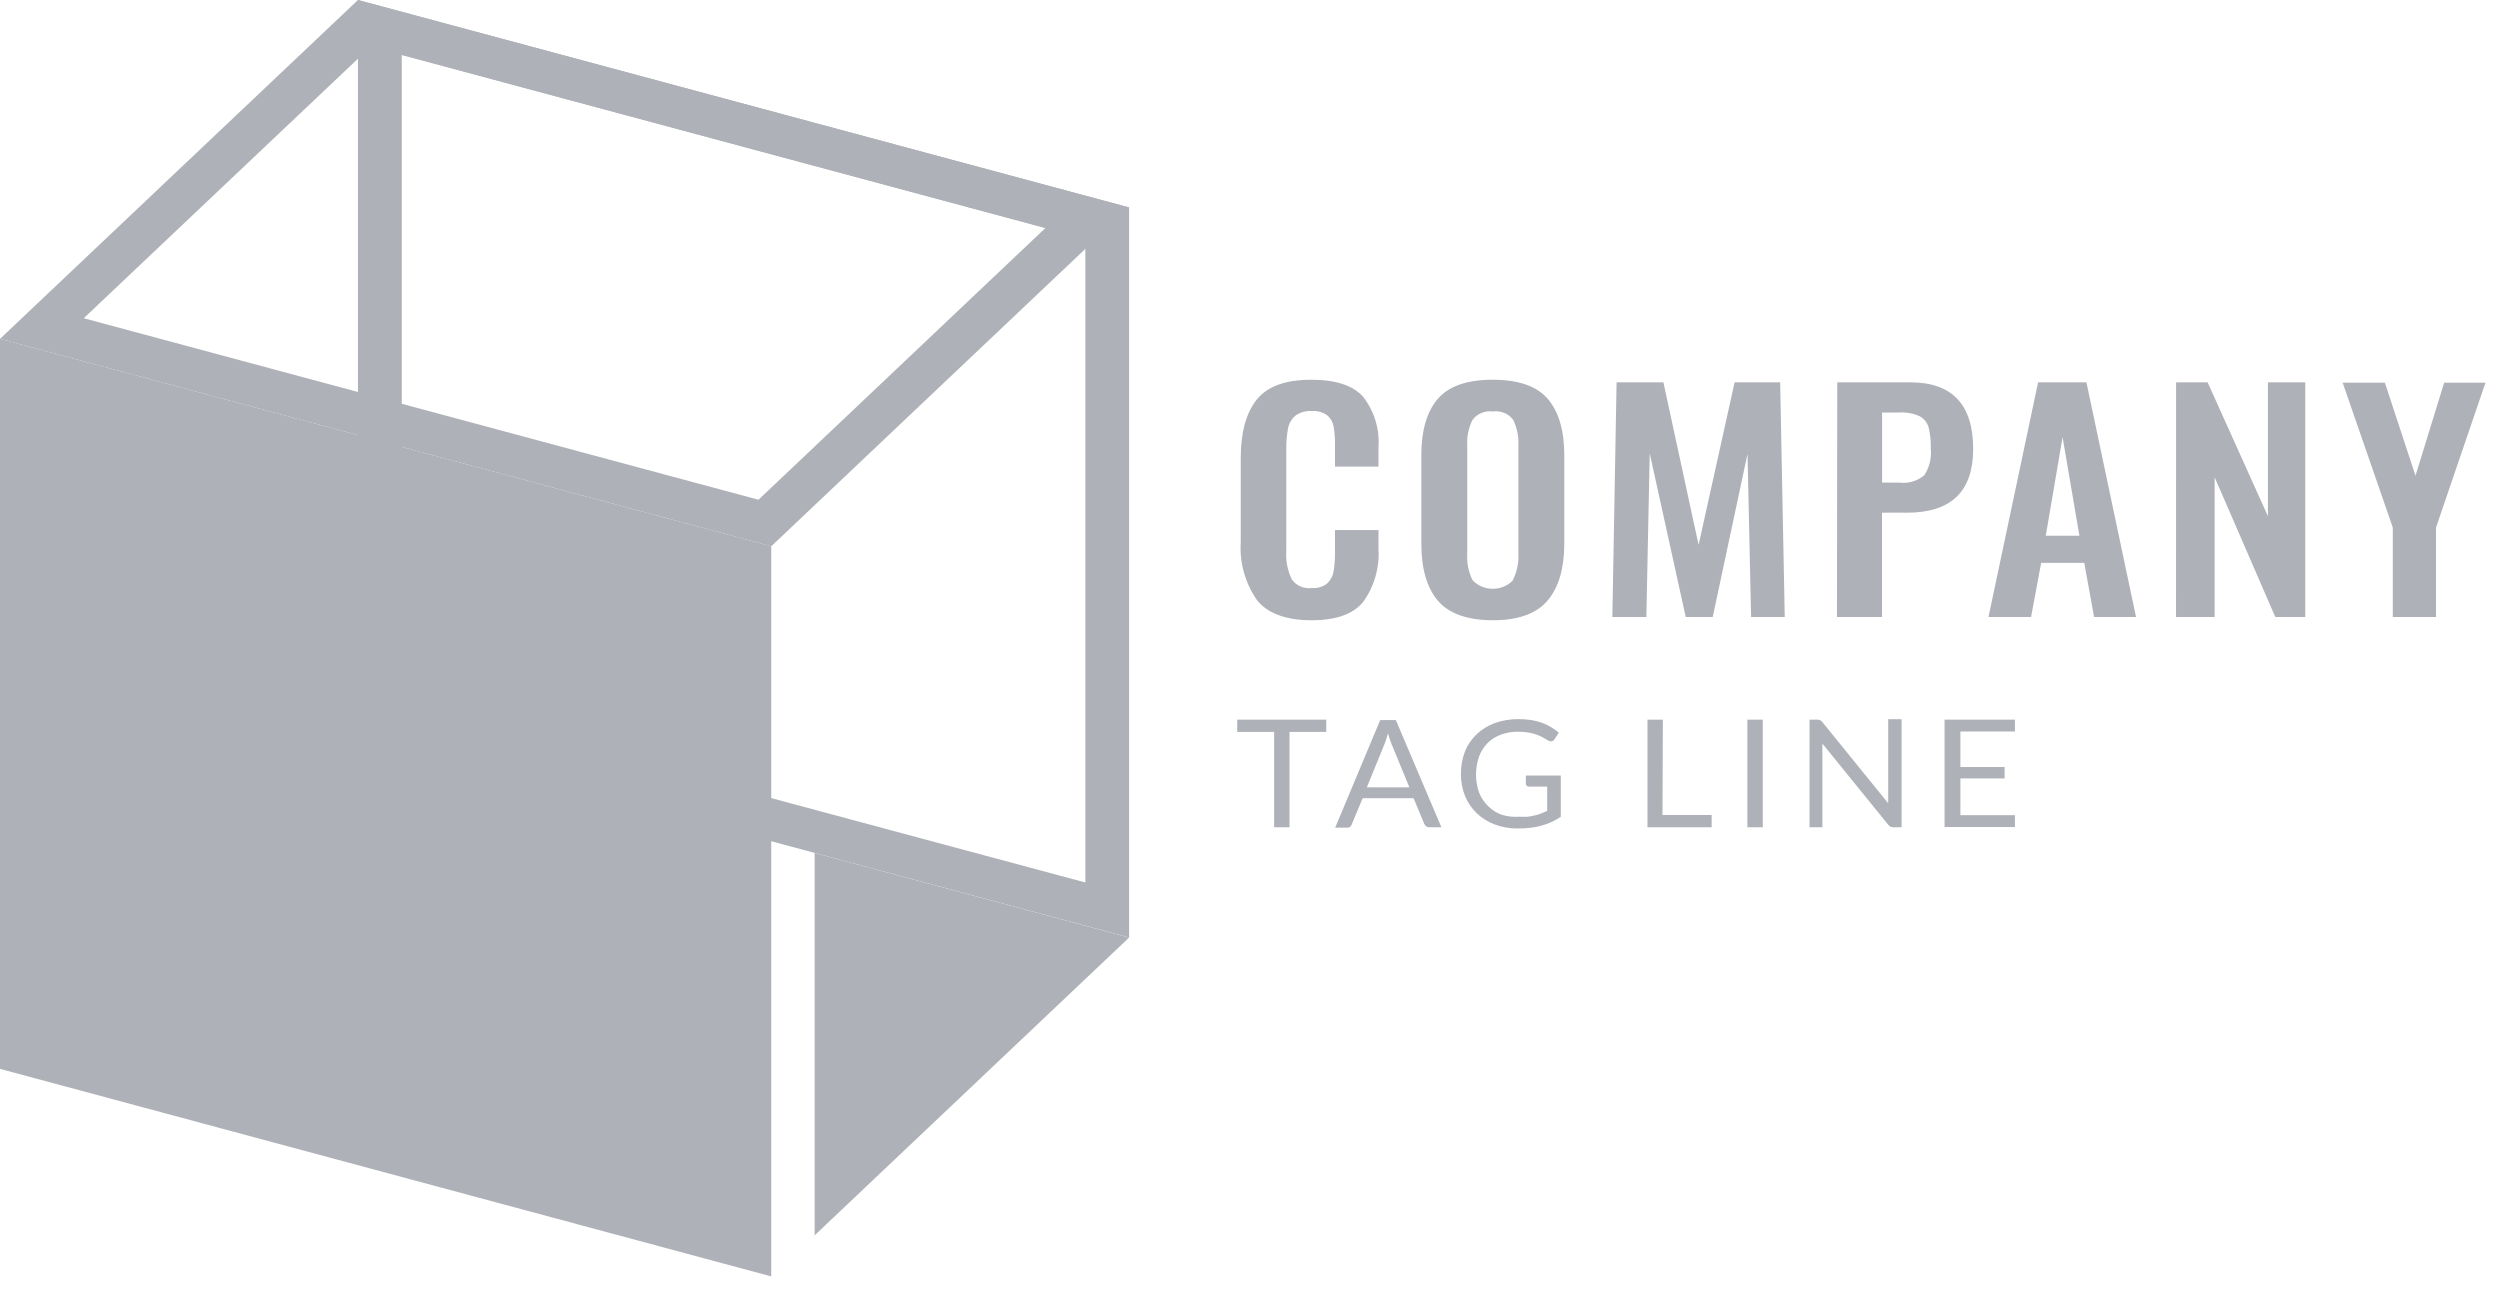
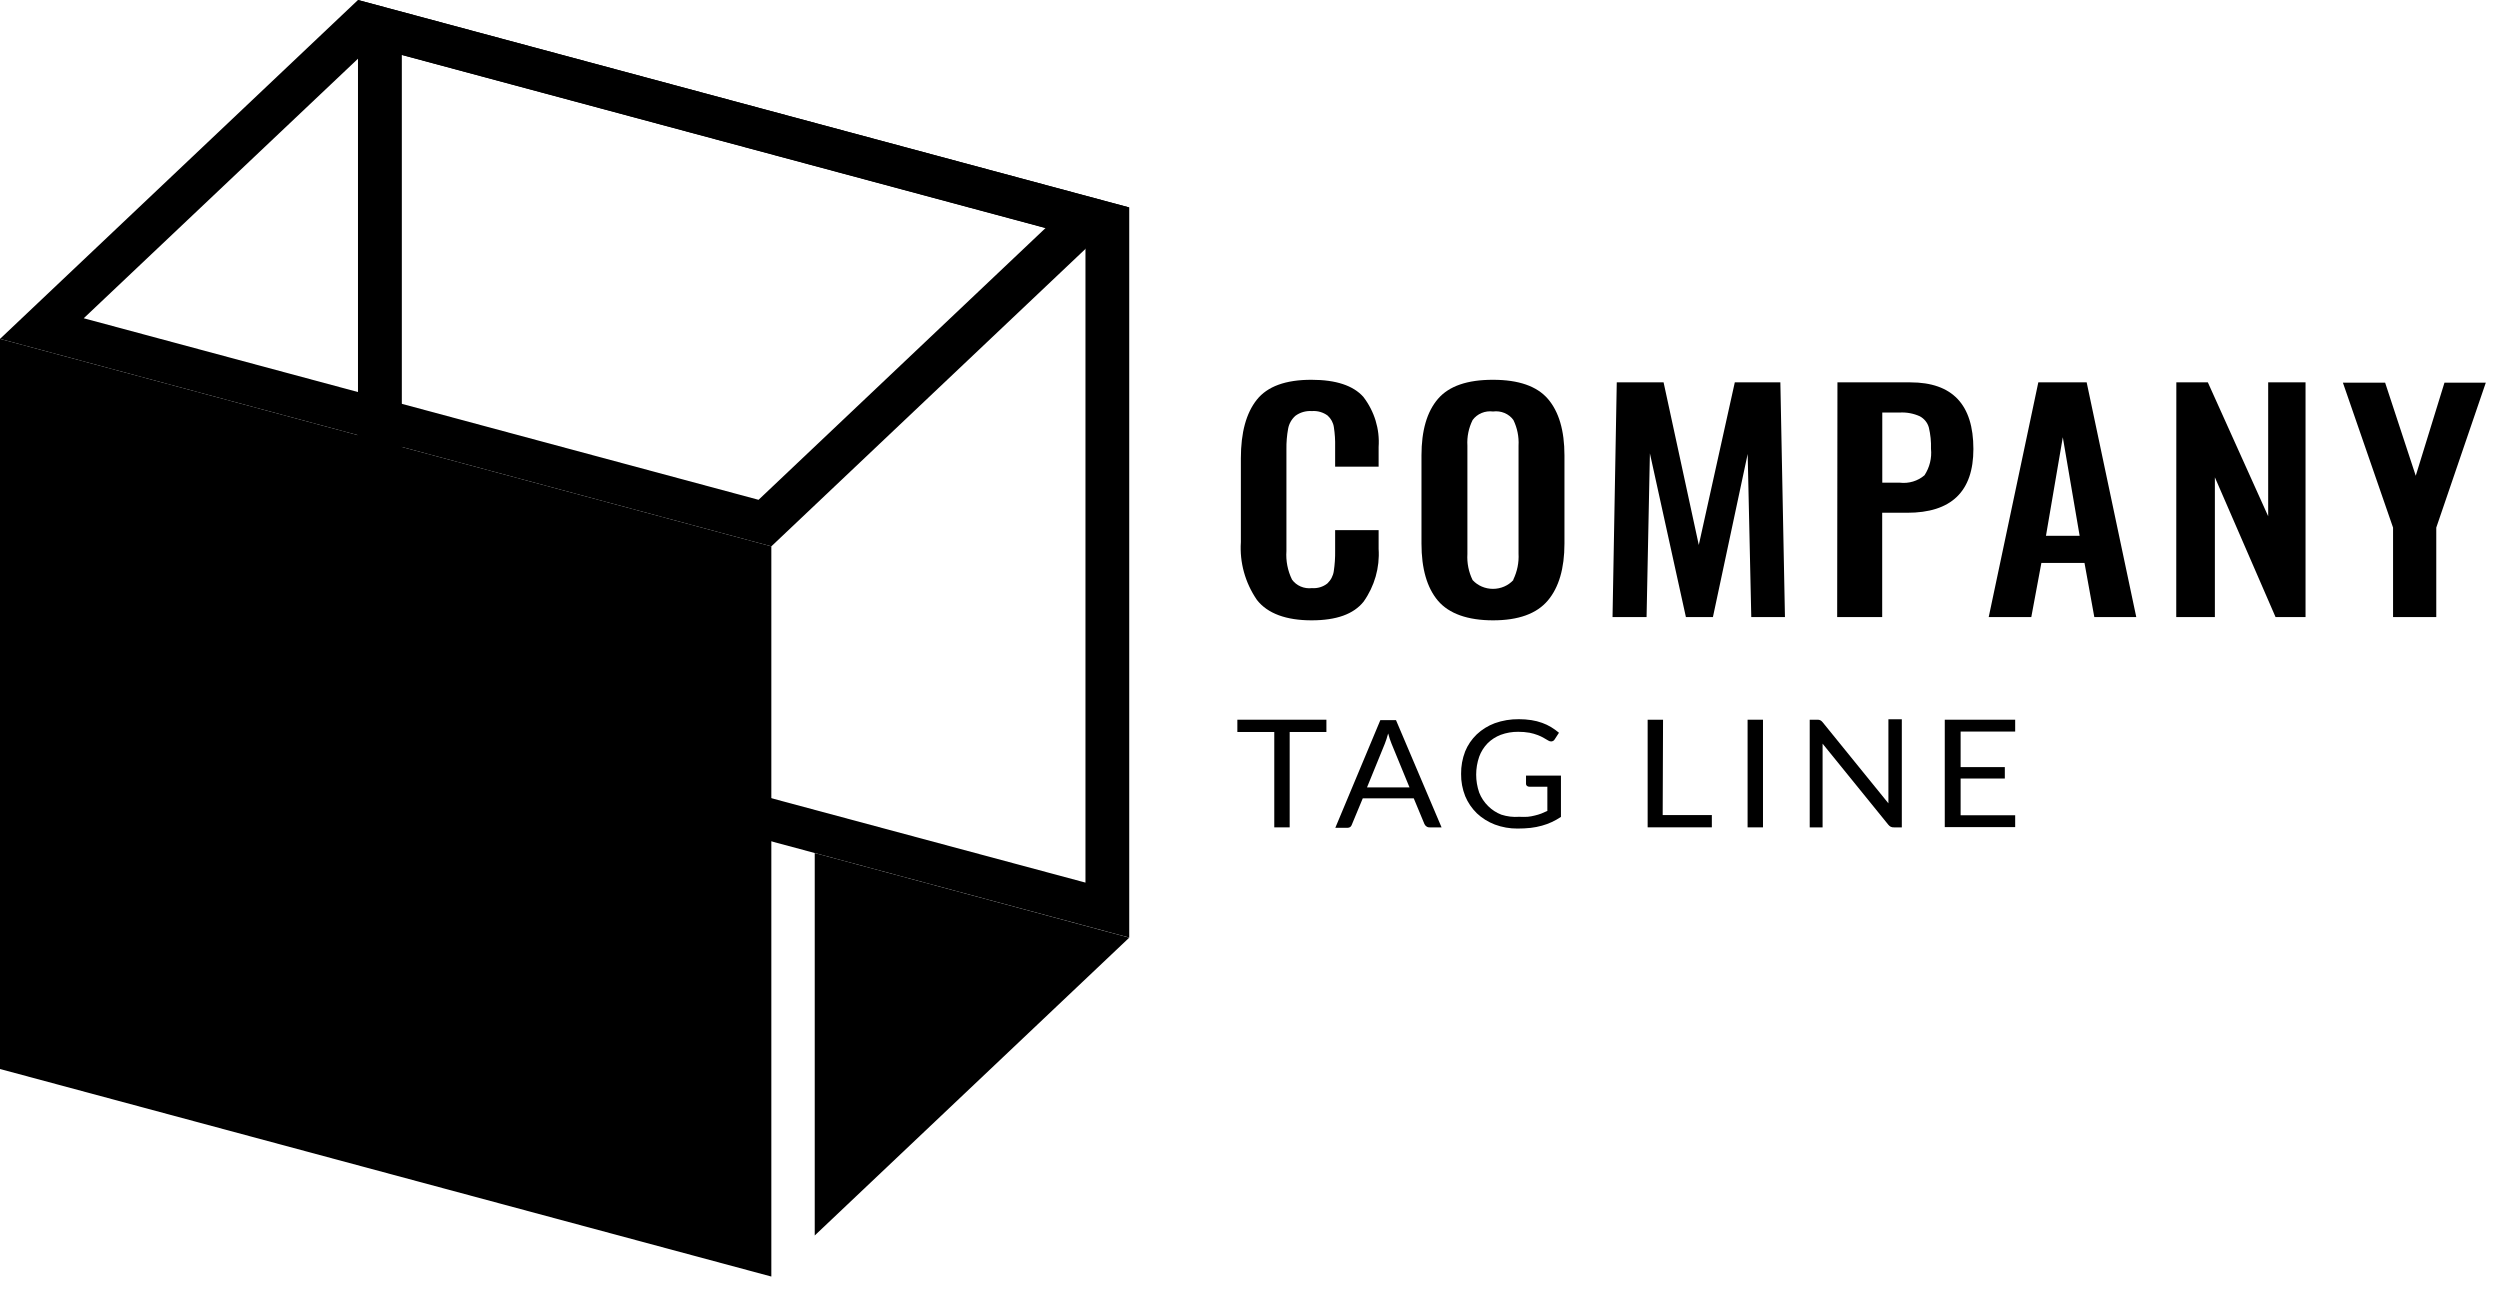
- <svg xmlns="http://www.w3.org/2000/svg" width="89" height="46" viewBox="0 0 89 46" fill="none">
-   <path d="M44.74 21.353C44.323 20.743 44.123 20.022 44.17 19.296V16.314C44.17 15.399 44.359 14.704 44.737 14.229C45.115 13.754 45.765 13.517 46.686 13.519C47.551 13.519 48.166 13.721 48.529 14.126C48.925 14.642 49.118 15.273 49.074 15.91V16.611H47.526V15.901C47.531 15.668 47.516 15.436 47.481 15.206C47.459 15.049 47.381 14.903 47.26 14.793C47.101 14.675 46.9 14.617 46.699 14.633C46.487 14.618 46.276 14.678 46.109 14.803C45.974 14.924 45.884 15.084 45.853 15.258C45.808 15.501 45.788 15.748 45.792 15.995V19.615C45.767 19.964 45.836 20.313 45.99 20.631C46.068 20.739 46.174 20.824 46.299 20.878C46.424 20.931 46.563 20.951 46.699 20.935C46.897 20.95 47.094 20.891 47.247 20.771C47.373 20.652 47.454 20.498 47.478 20.331C47.514 20.091 47.53 19.848 47.526 19.606V18.871H49.074V19.542C49.117 20.206 48.929 20.864 48.538 21.417C48.183 21.86 47.577 22.081 46.686 22.081C45.795 22.081 45.122 21.845 44.74 21.353Z" fill="#AFB1B8" />
-   <path d="M51.186 21.384C50.795 20.919 50.599 20.243 50.599 19.348V16.21C50.599 15.324 50.795 14.654 51.186 14.199C51.577 13.744 52.23 13.517 53.147 13.519C54.057 13.519 54.708 13.746 55.099 14.199C55.49 14.654 55.689 15.324 55.689 16.21V19.348C55.689 20.234 55.49 20.913 55.093 21.381C54.695 21.848 54.048 22.081 53.147 22.081C52.247 22.081 51.58 21.845 51.186 21.384ZM53.868 20.631C54.008 20.34 54.072 20.022 54.054 19.703V15.861C54.072 15.549 54.009 15.236 53.871 14.951C53.793 14.841 53.683 14.755 53.555 14.701C53.427 14.647 53.286 14.629 53.147 14.648C53.008 14.629 52.866 14.648 52.738 14.702C52.609 14.755 52.499 14.842 52.42 14.951C52.279 15.235 52.215 15.548 52.234 15.861V19.721C52.214 20.04 52.278 20.359 52.42 20.649C52.51 20.747 52.621 20.826 52.746 20.88C52.871 20.933 53.007 20.961 53.144 20.961C53.281 20.961 53.417 20.933 53.542 20.88C53.667 20.826 53.778 20.747 53.868 20.649V20.631Z" fill="#AFB1B8" />
-   <path d="M57.55 13.611H59.217L60.47 19.399L61.752 13.611H63.374L63.537 21.966H62.339L62.211 16.159L60.973 21.966H60.012L58.73 16.138L58.611 21.966H57.4L57.55 13.611Z" fill="#AFB1B8" />
-   <path d="M65.406 13.611H68.002C69.497 13.611 70.245 14.401 70.245 15.983C70.245 17.498 69.458 18.254 67.883 18.252H66.999V21.966H65.396L65.406 13.611ZM67.624 17.181C67.782 17.201 67.943 17.187 68.095 17.141C68.247 17.096 68.387 17.019 68.505 16.918C68.689 16.635 68.77 16.304 68.736 15.974C68.744 15.719 68.718 15.464 68.659 15.216C68.636 15.132 68.596 15.055 68.541 14.986C68.486 14.918 68.417 14.861 68.338 14.818C68.116 14.717 67.87 14.671 67.624 14.685H67.002V17.181H67.624Z" fill="#AFB1B8" />
-   <path d="M72.556 13.611H74.277L76.043 21.966H74.549L74.2 20.039H72.665L72.306 21.966H70.79L72.556 13.611ZM74.027 19.072L73.428 15.564L72.829 19.072H74.027Z" fill="#AFB1B8" />
-   <path d="M77.469 13.611H78.591L80.738 18.377V13.611H82.068V21.966H81.001L78.841 16.99V21.966H77.466L77.469 13.611Z" fill="#AFB1B8" />
-   <path d="M85.183 18.78L83.398 13.622H84.901L85.991 16.935L87.013 13.622H88.484L86.722 18.78V21.966H85.183V18.78Z" fill="#AFB1B8" />
-   <path d="M47.215 25.619V26.056H45.907V29.451H45.359V26.056H44.045V25.619H47.215Z" fill="#AFB1B8" />
-   <path d="M51.314 29.451H50.891C50.848 29.454 50.805 29.441 50.772 29.415C50.74 29.392 50.716 29.362 50.702 29.327L50.324 28.417H48.51L48.131 29.327C48.121 29.365 48.101 29.4 48.074 29.43C48.04 29.455 47.998 29.468 47.955 29.466H47.532L49.135 25.634H49.692L51.314 29.451ZM48.66 28.028H50.173L49.532 26.469C49.485 26.351 49.445 26.23 49.413 26.108C49.391 26.181 49.372 26.25 49.352 26.311L49.295 26.472L48.66 28.028Z" fill="#AFB1B8" />
-   <path d="M54.077 29.075C54.177 29.08 54.277 29.08 54.378 29.075C54.464 29.066 54.55 29.051 54.634 29.029C54.713 29.011 54.79 28.988 54.865 28.959C54.935 28.932 55.006 28.899 55.08 28.866V28.004H54.439C54.423 28.005 54.407 28.002 54.392 27.997C54.377 27.992 54.364 27.984 54.352 27.973C54.342 27.965 54.333 27.954 54.328 27.942C54.322 27.93 54.32 27.917 54.32 27.904V27.609H55.564V29.078C55.462 29.147 55.355 29.207 55.243 29.26C55.129 29.313 55.01 29.357 54.887 29.39C54.756 29.427 54.622 29.453 54.487 29.469C54.331 29.486 54.175 29.494 54.019 29.494C53.742 29.496 53.468 29.447 53.211 29.351C52.971 29.26 52.753 29.123 52.57 28.95C52.392 28.776 52.251 28.57 52.157 28.344C52.056 28.09 52.006 27.82 52.009 27.549C52.006 27.276 52.055 27.004 52.154 26.747C52.246 26.52 52.386 26.314 52.567 26.141C52.75 25.968 52.968 25.833 53.208 25.743C53.482 25.645 53.774 25.597 54.067 25.601C54.216 25.6 54.365 25.611 54.512 25.634C54.643 25.654 54.77 25.686 54.894 25.731C55.006 25.771 55.113 25.822 55.214 25.883C55.312 25.943 55.406 26.009 55.493 26.083L55.339 26.32C55.327 26.341 55.309 26.359 55.287 26.372C55.265 26.385 55.24 26.392 55.214 26.392C55.179 26.391 55.144 26.381 55.115 26.362C55.067 26.338 55.016 26.308 54.958 26.271C54.89 26.231 54.818 26.196 54.743 26.168C54.648 26.132 54.549 26.103 54.448 26.083C54.314 26.06 54.178 26.048 54.041 26.05C53.83 26.047 53.62 26.083 53.423 26.156C53.244 26.224 53.084 26.327 52.952 26.459C52.819 26.597 52.717 26.759 52.654 26.936C52.51 27.351 52.51 27.798 52.654 28.213C52.724 28.393 52.833 28.558 52.974 28.695C53.105 28.827 53.265 28.93 53.442 28.999C53.646 29.065 53.862 29.091 54.077 29.075Z" fill="#AFB1B8" />
-   <path d="M59.185 29.014H60.935V29.451H58.65V25.619H59.198L59.185 29.014Z" fill="#AFB1B8" />
-   <path d="M62.755 29.451H62.207V25.619H62.755V29.451Z" fill="#AFB1B8" />
-   <path d="M64.794 25.637C64.826 25.655 64.855 25.678 64.877 25.707L67.22 28.596C67.217 28.55 67.217 28.505 67.22 28.459C67.22 28.416 67.22 28.374 67.22 28.335V25.604H67.697V29.451H67.422C67.381 29.454 67.34 29.447 67.303 29.43C67.27 29.411 67.241 29.386 67.217 29.357L64.877 26.472C64.877 26.517 64.877 26.559 64.877 26.602C64.877 26.645 64.877 26.684 64.877 26.72V29.451H64.419V25.619H64.704C64.735 25.619 64.766 25.625 64.794 25.637Z" fill="#AFB1B8" />
-   <path d="M71.732 25.619V26.041H69.79V27.306H71.364V27.712H69.79V29.02H71.732V29.442H69.226V25.619H71.732Z" fill="#AFB1B8" />
-   <path d="M14.303 1.954L38.639 8.495V31.417L14.303 24.879V1.954ZM12.743 0V25.992L40.196 33.374V7.385L12.743 0Z" fill="#AFB1B8" />
-   <path d="M27.456 45.44L0 38.052V12.062L27.456 19.447V45.44Z" fill="#AFB1B8" />
-   <path d="M13.198 1.66L37.215 8.119L27.001 17.791L2.981 11.329L13.198 1.66ZM12.743 0L0 12.063L27.456 19.448L40.196 7.385L12.743 0Z" fill="#AFB1B8" />
-   <path d="M29.001 43.978L40.196 33.377L29.001 30.365V43.978Z" fill="#AFB1B8" />
+ <svg xmlns="http://www.w3.org/2000/svg" version="1.1" width="1981" height="1024" viewBox="0 0 1981 1024">
+   <g id="icomoon-ignore">
+ </g>
+   <path d="M995.962 475.343c-9.303-13.581-13.755-29.636-12.698-45.793v-66.397c0-20.353 4.21-35.82 12.626-46.401 8.419-10.583 22.88-15.852 43.38-15.805 19.262 0 32.937 4.501 41.022 13.508 8.82 11.491 13.112 25.542 12.128 39.716v15.603h-34.46v-15.805c0.122-5.173-0.211-10.347-0.997-15.467-0.496-3.502-2.231-6.741-4.924-9.187-3.537-2.636-7.996-3.916-12.484-3.58-4.722-0.334-9.403 1.015-13.127 3.782-3.003 2.711-5.002 6.262-5.708 10.131-0.988 5.421-1.443 10.915-1.356 16.415v80.578c-0.543 7.776 0.977 15.554 4.423 22.628 1.714 2.393 4.094 4.292 6.876 5.483 2.783 1.193 5.859 1.632 8.891 1.271 4.414 0.345 8.795-0.966 12.199-3.646 2.809-2.638 4.615-6.082 5.138-9.795 0.804-5.345 1.162-10.743 1.069-16.144v-16.344h34.46v14.926c0.968 14.775-3.219 29.44-11.914 41.744-7.918 9.859-21.404 14.79-41.236 14.79-19.834 0-34.818-5.267-43.309-16.21z" />
+   <path d="M1139.438 476.020c-8.704-10.336-13.056-25.397-13.056-45.323v-69.839c0-19.723 4.352-34.651 13.056-44.782s23.258-15.175 43.662-15.128c20.262 0 34.745 5.042 43.449 15.128 8.704 10.131 13.127 25.059 13.127 44.782v69.839c0 19.723-4.423 34.854-13.27 45.254-8.846 10.403-23.258 15.603-43.306 15.603-20.046 0-34.887-5.267-43.662-15.534zM1199.153 459.268c3.119-6.473 4.537-13.564 4.138-20.669v-85.508c0.401-6.968-0.995-13.922-4.067-20.264-1.747-2.444-4.187-4.374-7.037-5.567-2.852-1.195-5.999-1.605-9.087-1.187-3.094-0.41-6.249 0.007-9.109 1.2s-5.314 3.117-7.086 5.554c-3.137 6.324-4.559 13.288-4.138 20.264v85.914c-0.432 7.108 0.988 14.207 4.138 20.669 2.010 2.179 4.488 3.925 7.268 5.122 2.783 1.195 5.801 1.814 8.855 1.814 3.056 0 6.075-0.619 8.855-1.814 2.78-1.198 5.26-2.943 7.268-5.122v-0.405z" />
+   <path d="M1281.124 302.984h37.1l27.895 128.859 28.538-128.859h36.1l3.64 185.994h-26.684l-2.854-129.264-27.539 129.264h-21.404l-28.538-129.736-2.638 129.736h-26.969l3.352-185.994z" />
+   <path d="M1455.992 302.984h57.787c33.293 0 49.94 17.604 49.94 52.814 0 33.723-17.526 50.561-52.58 50.517h-19.69v82.664h-35.673l0.216-185.994zM1505.36 382.473c3.526 0.425 7.106 0.118 10.492-0.897 3.388-1.013 6.502-2.711 9.129-4.978 4.089-6.282 5.895-13.659 5.136-21.003 0.187-5.674-0.387-11.349-1.712-16.885-0.508-1.85-1.4-3.584-2.627-5.102-1.224-1.52-2.756-2.794-4.508-3.744-4.951-2.248-10.425-3.272-15.91-2.972h-13.84v55.581h13.84z" />
+   <path d="M1615.162 302.984h38.311l39.31 185.994h-33.247l-7.776-42.886h-34.175l-7.989 42.886h-33.745l39.31-185.994zM1647.908 424.548l-13.341-78.071-13.341 78.071h26.682z" />
+   <path d="M1724.53 302.984h24.972l47.801 106.1v-106.1h29.607v185.994h-23.757l-48.086-110.759v110.759h-30.609l0.071-185.994z" />
+   <path d="M1896.257 418.061l-39.738-114.817h33.46l24.258 73.752 22.757-73.752h32.748l-39.239 114.817v70.916h-34.246v-70.916z" />
+   <path d="M1051.043 570.299v9.726h-29.108v75.578h-12.199v-75.578h-29.251v-9.726h70.558z" />
+   <path d="M1142.29 655.609h-9.416c-0.957 0.056-1.901-0.234-2.64-0.81-0.712-0.496-1.258-1.175-1.569-1.959l-8.419-20.262h-40.381l-8.419 20.262c-0.238 0.848-0.679 1.632-1.284 2.297-0.746 0.565-1.685 0.853-2.64 0.81h-9.416l35.673-85.301h12.413l36.1 84.963zM1083.216 623.934h33.676l-14.269-34.716c-1.053-2.625-1.934-5.309-2.64-8.036-0.499 1.621-0.928 3.174-1.356 4.526l-1.284 3.58-14.127 34.647z" />
+   <path d="M1203.79 647.23c2.235 0.111 4.472 0.111 6.707 0 1.928-0.187 3.838-0.525 5.708-1.013 1.747-0.405 3.464-0.924 5.136-1.554 1.569-0.608 3.139-1.351 4.782-2.093v-19.184h-14.269c-0.354 0.020-0.706-0.031-1.037-0.147s-0.634-0.296-0.89-0.528c-0.234-0.191-0.419-0.432-0.543-0.701-0.122-0.267-0.18-0.561-0.169-0.853v-6.551h27.681v32.692c-2.259 1.529-4.646 2.885-7.135 4.051-2.544 1.189-5.193 2.162-7.918 2.905-2.918 0.813-5.901 1.4-8.92 1.756-3.457 0.363-6.934 0.543-10.416 0.541-6.153 0.049-12.257-1.031-17.978-3.174-5.343-2.035-10.195-5.067-14.269-8.918-3.971-3.889-7.099-8.479-9.203-13.508-2.251-5.654-3.364-11.658-3.283-17.697-0.073-6.079 1.013-12.121 3.212-17.833 2.050-5.055 5.185-9.655 9.203-13.51 4.072-3.838 8.927-6.847 14.269-8.849 6.108-2.175 12.593-3.252 19.12-3.174 3.321-0.004 6.638 0.245 9.917 0.744 2.898 0.447 5.743 1.171 8.49 2.162 2.495 0.888 4.886 2.019 7.135 3.377 2.186 1.333 4.261 2.823 6.206 4.459l-3.424 5.269c-0.269 0.481-0.668 0.884-1.158 1.169-0.49 0.287-1.051 0.441-1.625 0.452-0.79-0.024-1.556-0.258-2.213-0.677-1.071-0.539-2.211-1.215-3.495-2.026-1.518-0.899-3.117-1.67-4.782-2.297-2.126-0.806-4.321-1.44-6.563-1.89-2.99-0.521-6.024-0.77-9.060-0.744-4.708-0.049-9.381 0.752-13.771 2.364-3.969 1.507-7.549 3.813-10.487 6.754-2.956 3.068-5.216 6.678-6.636 10.605-3.188 9.24-3.188 19.2 0 28.438 1.563 4.011 3.991 7.669 7.135 10.739 2.927 2.927 6.478 5.229 10.416 6.756 4.537 1.474 9.345 2.048 14.127 1.687z" />
+   <path d="M1317.512 645.877h38.957v9.726h-50.871v-85.304h12.201l-0.287 75.578z" />
+   <path d="M1396.992 655.603h-12.201v-85.304h12.201v85.304z" />
+   <path d="M1442.366 570.704c0.723 0.392 1.356 0.922 1.854 1.554l52.153 64.303c-0.071-1.011-0.071-2.026 0-3.039 0-0.946 0-1.892 0-2.769v-60.79h10.63v85.646h-6.135c-0.91 0.069-1.821-0.093-2.64-0.472-0.741-0.425-1.394-0.975-1.926-1.623l-52.082-64.234c0 1.013 0 1.957 0 2.903s0 1.825 0 2.636v60.79h-10.202v-85.31h6.351c0.688 0.002 1.369 0.14 1.997 0.405z" />
+   <path d="M1596.826 570.299v9.387h-43.233v28.167h35.030v9.049h-35.030v29.113h43.233v9.387h-55.79v-85.103h55.79z" />
+   <path d="M318.408 43.496l541.718 145.616v510.264l-541.718-145.548v-510.332zM283.664 0v578.616l611.137 164.325v-578.548l-611.137-164.393z" />
+   <path d="M611.206 1011.538l-611.206-164.463v-578.553l611.206 164.394v578.622z" />
+   <path d="M293.795 36.944l534.655 143.79-227.375 215.314-534.725-143.859 227.444-215.245zM283.664 0l-283.664 268.535 611.206 164.39 283.592-268.535-611.134-164.39z" />
+   <path d="M645.594 978.989l249.204-235.979-249.204-67.065v303.044z" />
</svg>
